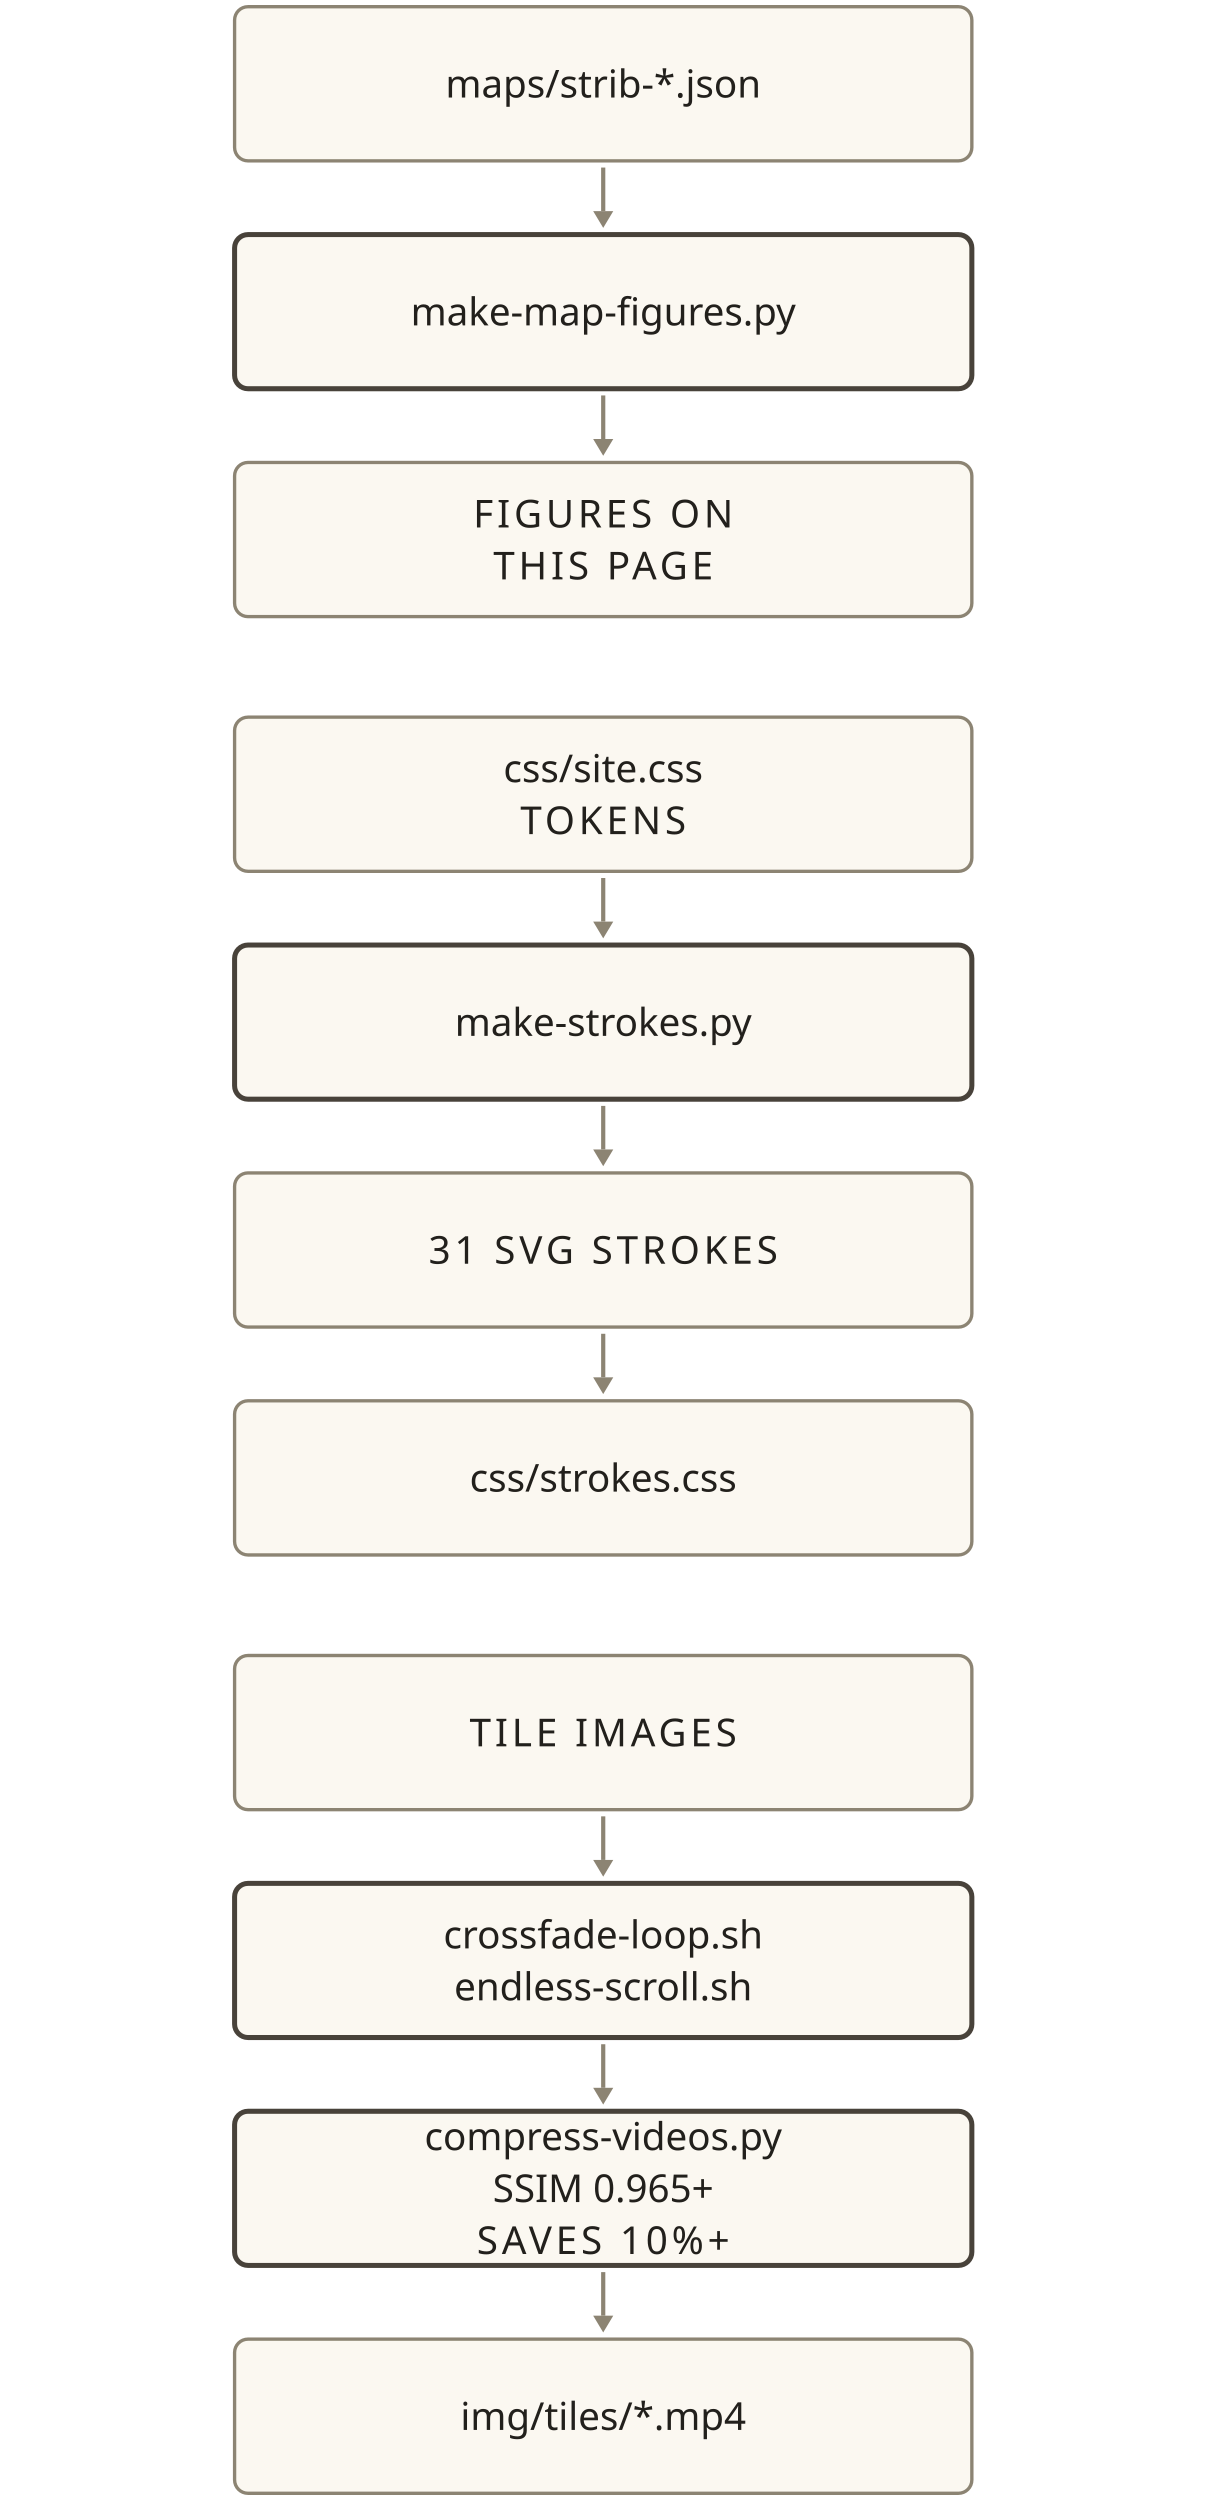
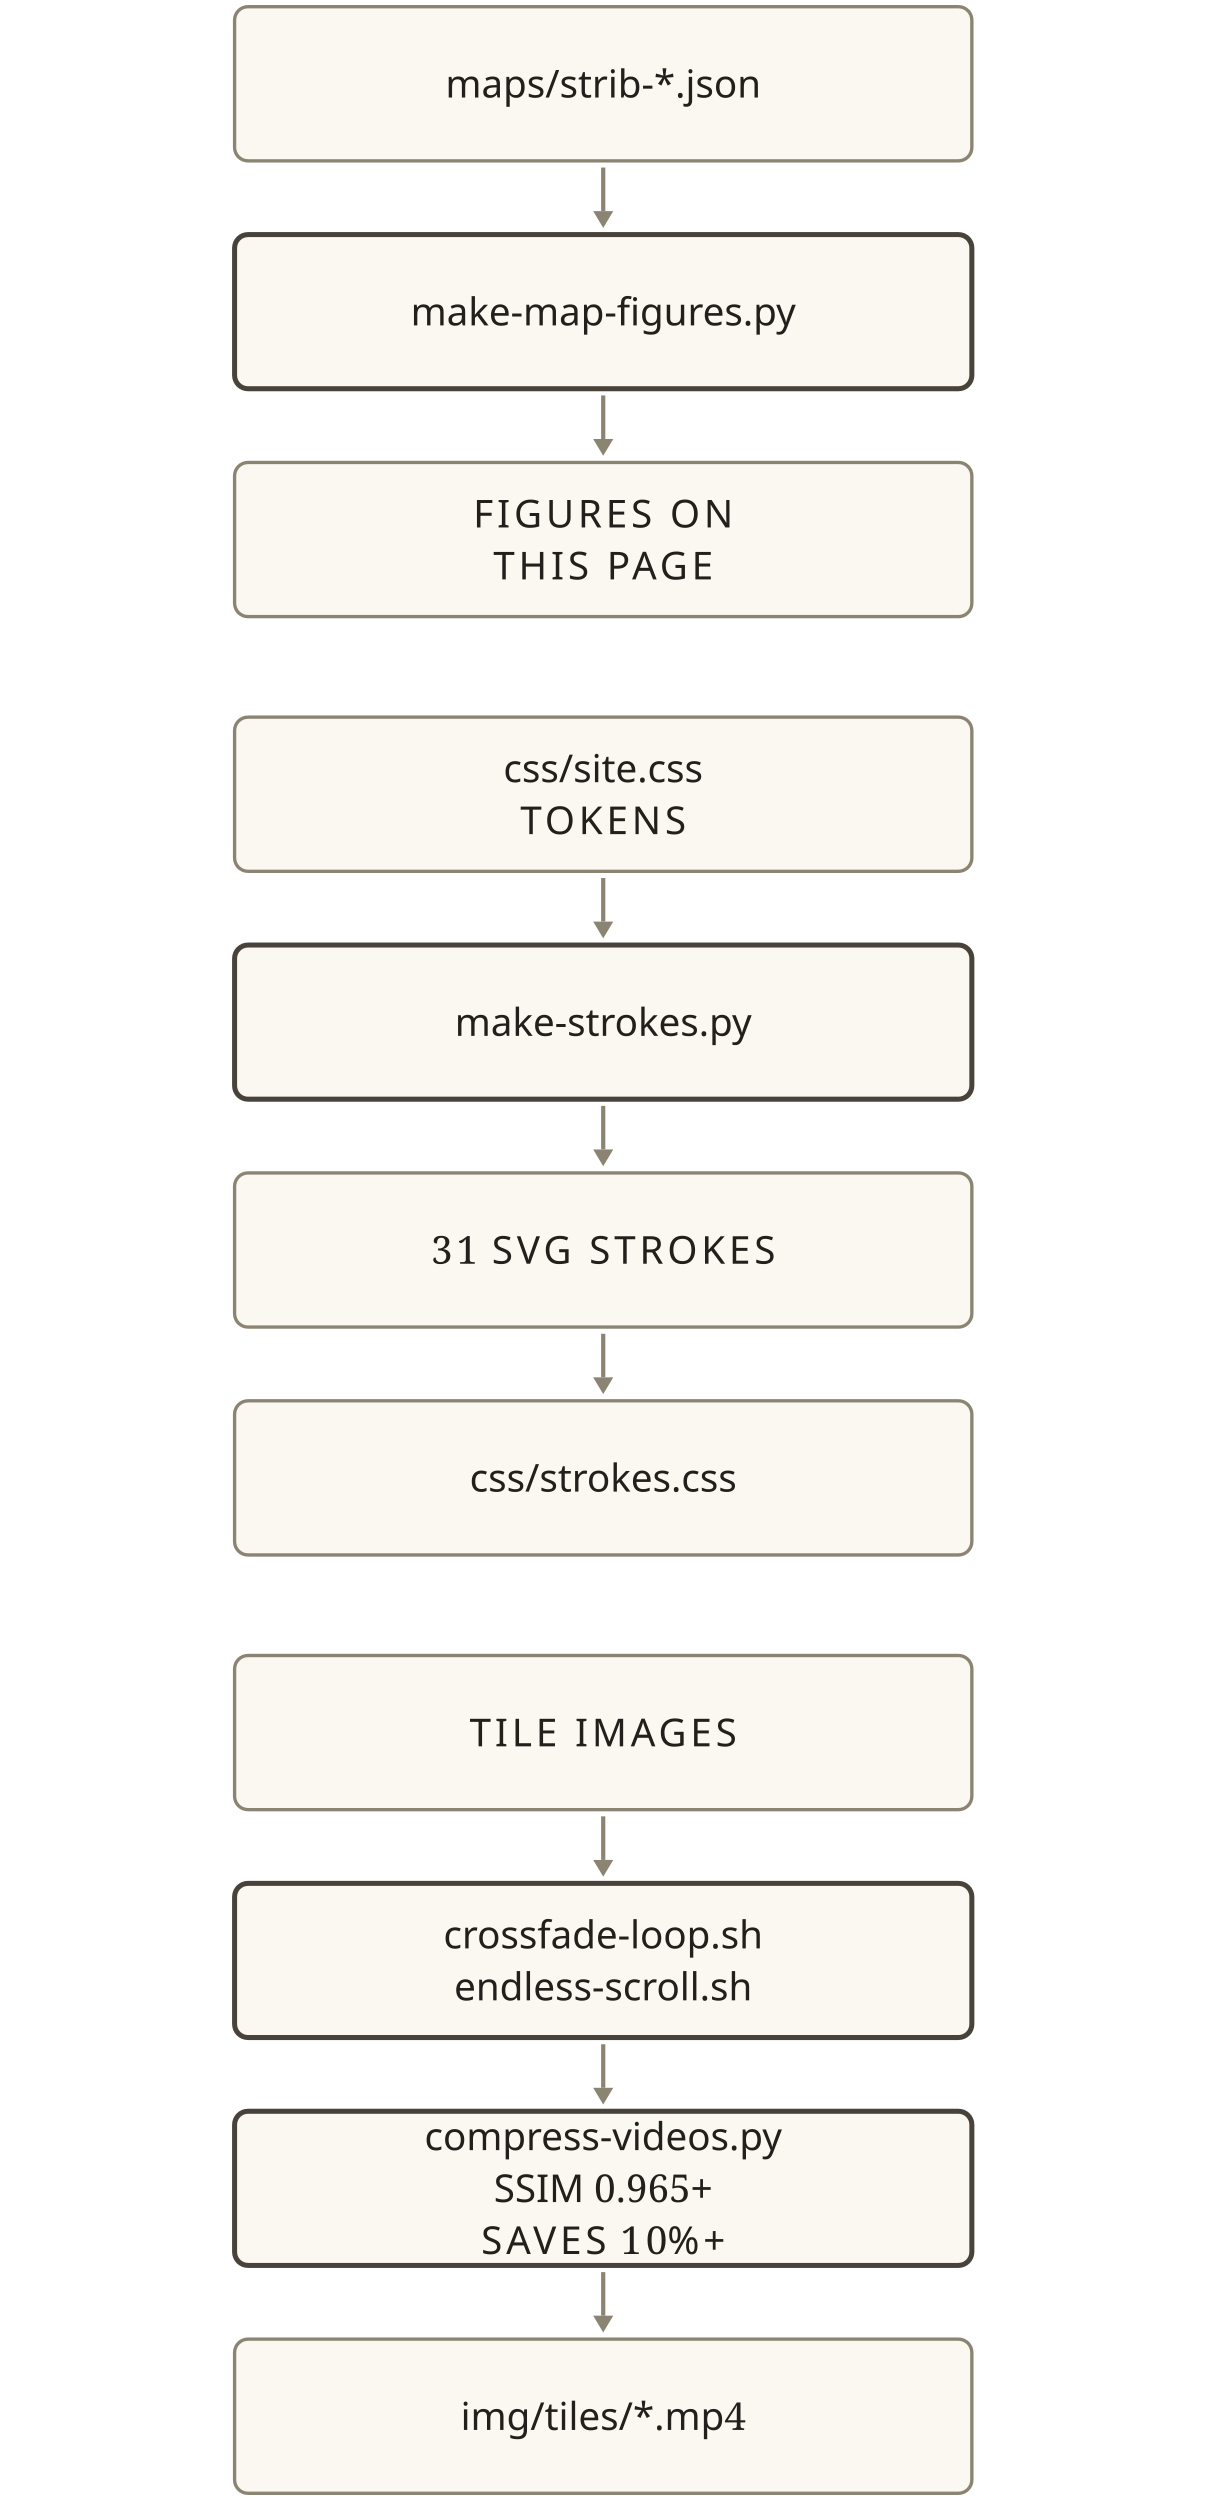
<svg xmlns="http://www.w3.org/2000/svg" class="fig-narrow" viewBox="0 0 360 746" width="360" height="746" role="img">
  <rect x="70" y="2" width="220" height="46" rx="4" fill="#FBF8F1" stroke="#8C8473" stroke-width="1" />
  <text x="180" y="29.1" font-family="'Bell Topo Sans', Outfit, system-ui, sans-serif" font-size="11.5" fill="#22201C" text-anchor="middle">maps/strib-*.json</text>
  <line x1="180" y1="50" x2="180" y2="63" stroke="#8C8473" stroke-width="1.25" />
  <path d="M180 68 L177 63 L183 63 Z" fill="#8C8473" />
  <rect x="70" y="70" width="220" height="46" rx="4" fill="#FBF8F1" stroke="#48423A" stroke-width="1.5" />
  <text x="180" y="97.1" font-family="'Bell Topo Sans', Outfit, system-ui, sans-serif" font-size="11.5" fill="#22201C" text-anchor="middle">make-map-figures.py</text>
  <line x1="180" y1="118" x2="180" y2="131" stroke="#8C8473" stroke-width="1.25" />
  <path d="M180 136 L177 131 L183 131 Z" fill="#8C8473" />
  <rect x="70" y="138" width="220" height="46" rx="4" fill="#FBF8F1" stroke="#8C8473" stroke-width="1" />
  <text x="180" y="157.4" font-family="'Bell Topo Sans', Outfit, system-ui, sans-serif" font-size="11.5" letter-spacing="0.1em" fill="#22201C" text-anchor="middle">FIGURES ON</text>
  <text x="180" y="172.9" font-family="'Bell Topo Sans', Outfit, system-ui, sans-serif" font-size="11.5" letter-spacing="0.1em" fill="#22201C" text-anchor="middle">THIS PAGE</text>
  <rect x="70" y="214" width="220" height="46" rx="4" fill="#FBF8F1" stroke="#8C8473" stroke-width="1" />
  <text x="180" y="233.4" font-family="'Bell Topo Sans', Outfit, system-ui, sans-serif" font-size="11.5" fill="#22201C" text-anchor="middle">css/site.css</text>
  <text x="180" y="248.9" font-family="'Bell Topo Sans', Outfit, system-ui, sans-serif" font-size="11.5" letter-spacing="0.1em" fill="#22201C" text-anchor="middle">TOKENS</text>
  <line x1="180" y1="262" x2="180" y2="275" stroke="#8C8473" stroke-width="1.25" />
  <path d="M180 280 L177 275 L183 275 Z" fill="#8C8473" />
  <rect x="70" y="282" width="220" height="46" rx="4" fill="#FBF8F1" stroke="#48423A" stroke-width="1.5" />
  <text x="180" y="309.1" font-family="'Bell Topo Sans', Outfit, system-ui, sans-serif" font-size="11.5" fill="#22201C" text-anchor="middle">make-strokes.py</text>
  <line x1="180" y1="330" x2="180" y2="343" stroke="#8C8473" stroke-width="1.25" />
  <path d="M180 348 L177 343 L183 343 Z" fill="#8C8473" />
  <rect x="70" y="350" width="220" height="46" rx="4" fill="#FBF8F1" stroke="#8C8473" stroke-width="1" />
-   <text x="180" y="377.1" font-family="'Bell Topo Sans', Outfit, system-ui, sans-serif" font-size="11.5" letter-spacing="0.1em" fill="#22201C" text-anchor="middle">31 SVG STROKES</text>
+   <text x="180" y="377.1" font-family="'Bell Topo Sans', Outfit, system-ui, sans-serif" font-size="11.5" letter-spacing="0.1em" fill="#22201C" text-anchor="middle">
+     <tspan font-family="'Source Serif 4', Georgia, serif">31</tspan> SVG STROKES</text>
  <line x1="180" y1="398" x2="180" y2="411" stroke="#8C8473" stroke-width="1.25" />
  <path d="M180 416 L177 411 L183 411 Z" fill="#8C8473" />
  <rect x="70" y="418" width="220" height="46" rx="4" fill="#FBF8F1" stroke="#8C8473" stroke-width="1" />
  <text x="180" y="445.1" font-family="'Bell Topo Sans', Outfit, system-ui, sans-serif" font-size="11.5" fill="#22201C" text-anchor="middle">css/strokes.css</text>
  <rect x="70" y="494" width="220" height="46" rx="4" fill="#FBF8F1" stroke="#8C8473" stroke-width="1" />
  <text x="180" y="521.1" font-family="'Bell Topo Sans', Outfit, system-ui, sans-serif" font-size="11.5" letter-spacing="0.1em" fill="#22201C" text-anchor="middle">TILE IMAGES</text>
  <line x1="180" y1="542" x2="180" y2="555" stroke="#8C8473" stroke-width="1.25" />
  <path d="M180 560 L177 555 L183 555 Z" fill="#8C8473" />
  <rect x="70" y="562" width="220" height="46" rx="4" fill="#FBF8F1" stroke="#48423A" stroke-width="1.5" />
  <text x="180" y="581.4" font-family="'Bell Topo Sans', Outfit, system-ui, sans-serif" font-size="11.5" fill="#22201C" text-anchor="middle">crossfade-loop.sh</text>
  <text x="180" y="596.9" font-family="'Bell Topo Sans', Outfit, system-ui, sans-serif" font-size="11.5" fill="#22201C" text-anchor="middle">endless-scroll.sh</text>
  <line x1="180" y1="610" x2="180" y2="623" stroke="#8C8473" stroke-width="1.25" />
  <path d="M180 628 L177 623 L183 623 Z" fill="#8C8473" />
  <rect x="70" y="630" width="220" height="46" rx="4" fill="#FBF8F1" stroke="#48423A" stroke-width="1.5" />
  <text x="180" y="641.6" font-family="'Bell Topo Sans', Outfit, system-ui, sans-serif" font-size="11.5" fill="#22201C" text-anchor="middle">compress-videos.py</text>
-   <text x="180" y="657.1" font-family="'Bell Topo Sans', Outfit, system-ui, sans-serif" font-size="11.5" fill="#22201C" text-anchor="middle">SSIM 0.965+</text>
-   <text x="180" y="672.6" font-family="'Bell Topo Sans', Outfit, system-ui, sans-serif" font-size="11.5" letter-spacing="0.1em" fill="#22201C" text-anchor="middle">SAVES 10%+</text>
+   <text x="180" y="657.1" font-family="'Bell Topo Sans', Outfit, system-ui, sans-serif" font-size="11.5" fill="#22201C" text-anchor="middle">SSIM <tspan font-family="'Source Serif 4', Georgia, serif">0</tspan>.<tspan font-family="'Source Serif 4', Georgia, serif">965</tspan>+</text>
+   <text x="180" y="672.6" font-family="'Bell Topo Sans', Outfit, system-ui, sans-serif" font-size="11.5" letter-spacing="0.1em" fill="#22201C" text-anchor="middle">SAVES <tspan font-family="'Source Serif 4', Georgia, serif">10</tspan>%+</text>
  <line x1="180" y1="678" x2="180" y2="691" stroke="#8C8473" stroke-width="1.25" />
  <path d="M180 696 L177 691 L183 691 Z" fill="#8C8473" />
  <rect x="70" y="698" width="220" height="46" rx="4" fill="#FBF8F1" stroke="#8C8473" stroke-width="1" />
-   <text x="180" y="725.1" font-family="'Bell Topo Sans', Outfit, system-ui, sans-serif" font-size="11.5" fill="#22201C" text-anchor="middle">img/tiles/*.mp4</text>
+   <text x="180" y="725.1" font-family="'Bell Topo Sans', Outfit, system-ui, sans-serif" font-size="11.5" fill="#22201C" text-anchor="middle">img/tiles/*.mp<tspan font-family="'Source Serif 4', Georgia, serif">4</tspan>
+   </text>
</svg>
